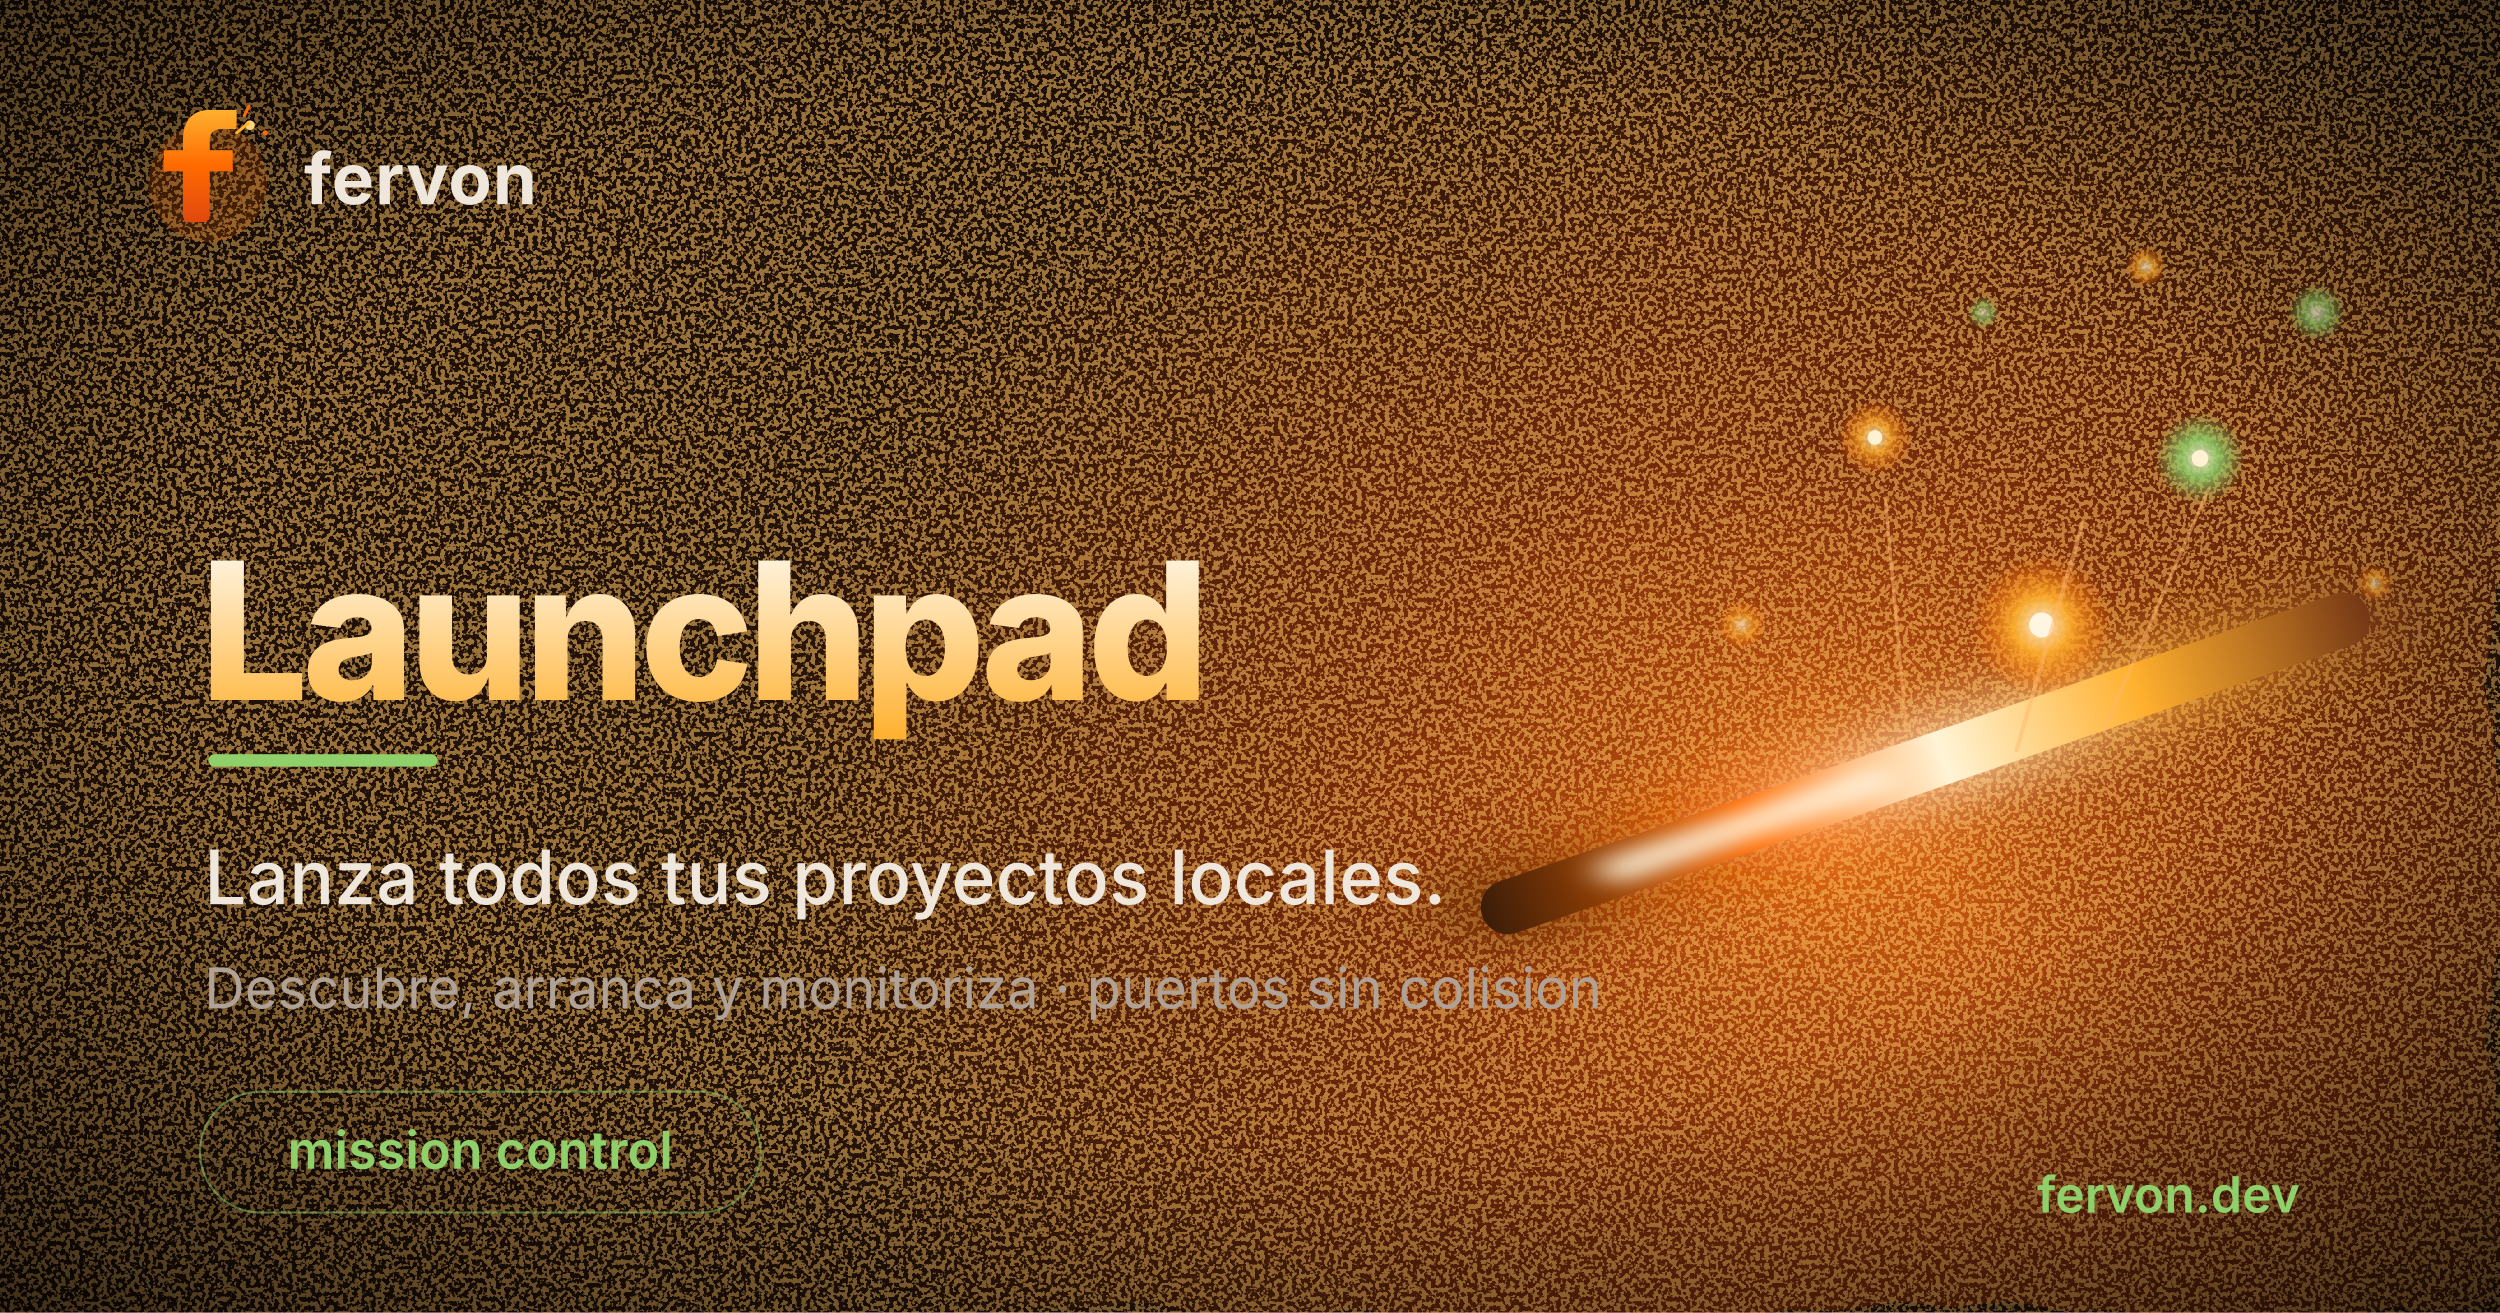
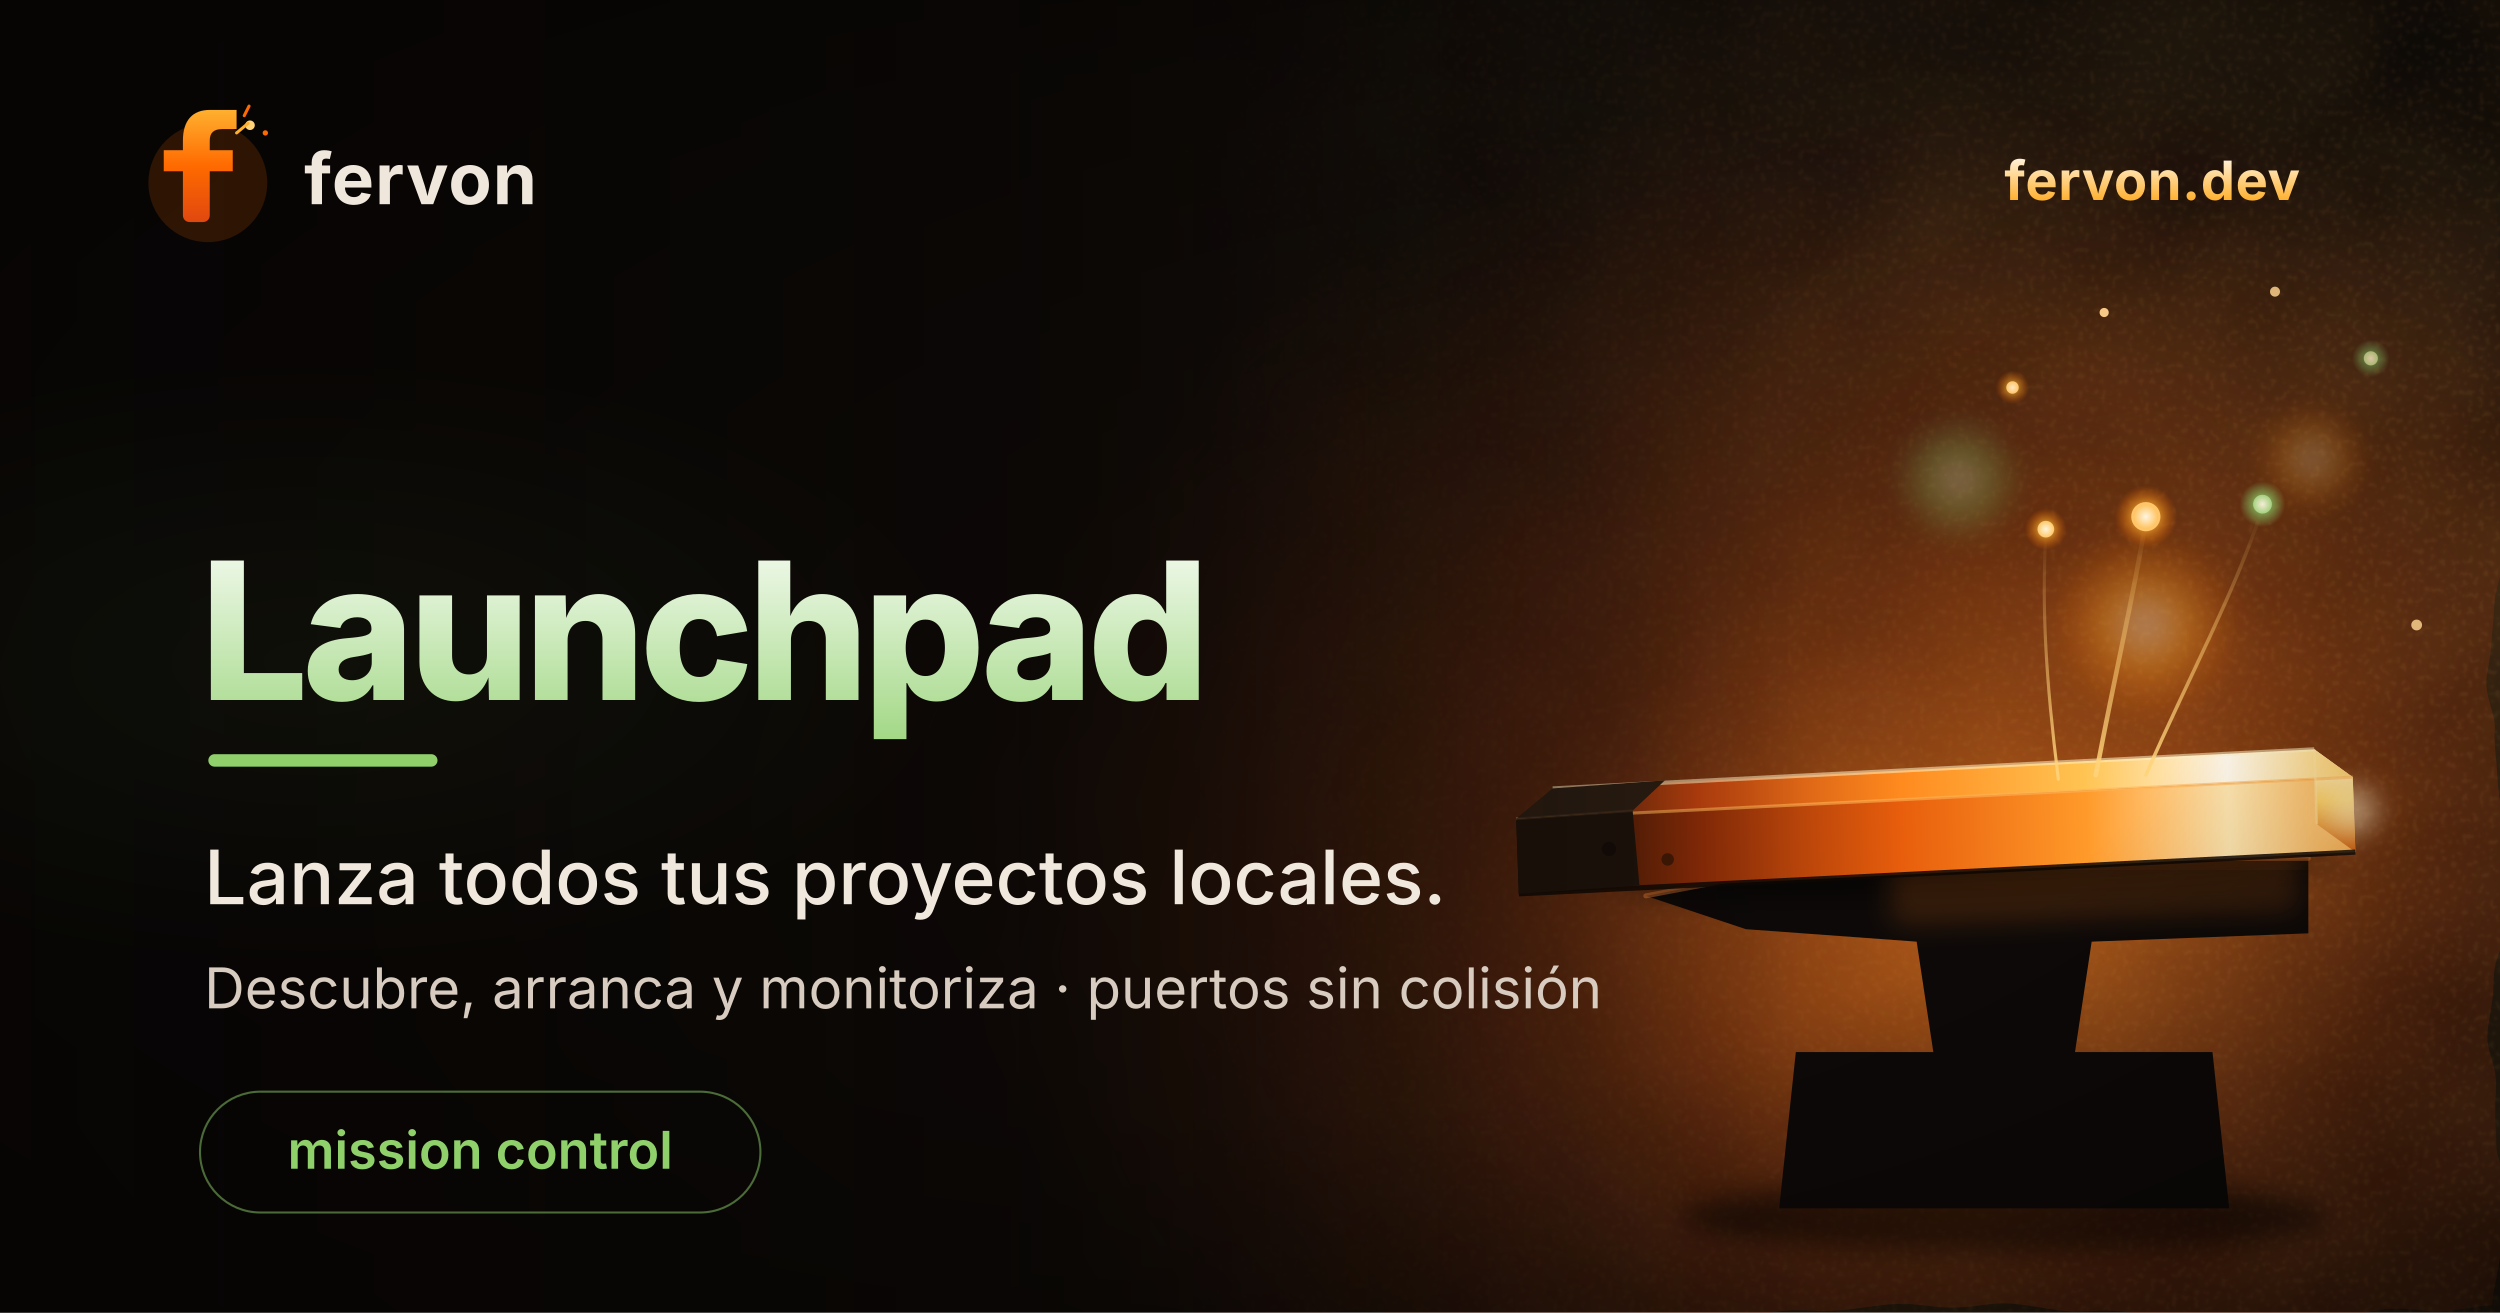
<svg xmlns="http://www.w3.org/2000/svg" viewBox="0 0 1200 630" width="1200" height="630" role="img" aria-label="Launchpad — Fervon">
  <defs>
-     <radialGradient id="bgr" cx="0.66" cy="0.62" r="0.9">
-       <stop offset="0" stop-color="#241308" />
-       <stop offset="0.42" stop-color="#150d09" />
-       <stop offset="1" stop-color="#0a0807" />
+     <radialGradient id="bgr" cx="0.72" cy="0.62" r="1.0">
+       <stop offset="0" stop-color="#20130a" />
+       <stop offset="0.45" stop-color="#120c08" />
+       <stop offset="1" stop-color="#070504" />
    </radialGradient>
    <radialGradient id="forge" cx="0.5" cy="0.5" r="0.5">
-       <stop offset="0" stop-color="#ff7a16" stop-opacity="0.85" />
-       <stop offset="0.45" stop-color="#e0480f" stop-opacity="0.40" />
+       <stop offset="0" stop-color="#ff8a26" stop-opacity="0.6" />
+       <stop offset="0.45" stop-color="#e0480f" stop-opacity="0.22" />
      <stop offset="1" stop-color="#e0480f" stop-opacity="0" />
    </radialGradient>
-     <linearGradient id="billet" x1="0" y1="0" x2="1" y2="0">
-       <stop offset="0" stop-color="#3a1c08" />
-       <stop offset="0.30" stop-color="#ff6a00" />
-       <stop offset="0.52" stop-color="#fff4d6" />
-       <stop offset="0.74" stop-color="#ffb02e" />
-       <stop offset="1" stop-color="#7a3a16" />
+     <radialGradient id="plume" cx="0.5" cy="0.5" r="0.5">
+       <stop offset="0" stop-color="#ff7a16" stop-opacity="0.16" />
+       <stop offset="1" stop-color="#ff7a16" stop-opacity="0" />
+     </radialGradient>
+     <linearGradient id="billetTop" x1="0" y1="0" x2="1" y2="0">
+       <stop offset="0" stop-color="#2a1408" />
+       <stop offset="0.22" stop-color="#b8400e" />
+       <stop offset="0.46" stop-color="#ff8a1e" />
+       <stop offset="0.68" stop-color="#ffc452" />
+       <stop offset="0.85" stop-color="#fff8ea" />
+       <stop offset="1" stop-color="#ffd06a" />
+     </linearGradient>
+     <linearGradient id="billetFront" x1="0" y1="0" x2="1" y2="0">
+       <stop offset="0" stop-color="#150a03" />
+       <stop offset="0.22" stop-color="#8a2c08" />
+       <stop offset="0.46" stop-color="#e85e0c" />
+       <stop offset="0.68" stop-color="#ff9a2a" />
+       <stop offset="0.85" stop-color="#ffe6b0" />
+       <stop offset="1" stop-color="#ffb24e" />
+     </linearGradient>
+     <linearGradient id="billetEnd" x1="0" y1="0" x2="0" y2="1">
+       <stop offset="0" stop-color="#fff8ea" />
+       <stop offset="0.5" stop-color="#ffce5e" />
+       <stop offset="1" stop-color="#d4600e" />
    </linearGradient>
    <linearGradient id="name" x1="0" y1="0" x2="0" y2="1">
      <stop offset="0" stop-color="#fff1d8" />
      <stop offset="1" stop-color="#ffb02e" />
+     </linearGradient>
+     <linearGradient id="nameA" x1="0" y1="0" x2="0" y2="1">
+       <stop offset="0" stop-color="#ebf7e4" />
+       <stop offset="1" stop-color="#a3d886" />
    </linearGradient>
    <linearGradient id="fi" x1="0" y1="1" x2="0" y2="0">
      <stop offset="0" stop-color="#E0480F" />
      <stop offset="0.5" stop-color="#FF6A00" />
      <stop offset="1" stop-color="#FFB02E" />
    </linearGradient>
-     <radialGradient id="vig" cx="0.5" cy="0.46" r="0.75">
-       <stop offset="0.55" stop-color="#000" stop-opacity="0" />
-       <stop offset="1" stop-color="#000" stop-opacity="0.62" />
+     <linearGradient id="shade" x1="0" y1="0" x2="1" y2="0">
+       <stop offset="0" stop-color="#070504" stop-opacity="0.94" />
+       <stop offset="0.4" stop-color="#070504" stop-opacity="0.66" />
+       <stop offset="0.72" stop-color="#070504" stop-opacity="0" />
+     </linearGradient>
+     <radialGradient id="vig" cx="0.5" cy="0.46" r="0.8">
+       <stop offset="0.48" stop-color="#000" stop-opacity="0" />
+       <stop offset="1" stop-color="#000" stop-opacity="0.6" />
+     </radialGradient>
+     <radialGradient id="acglow" cx="0.5" cy="0.5" r="0.5">
+       <stop offset="0" stop-color="#8FD06B" stop-opacity="0.5" />
+       <stop offset="1" stop-color="#8FD06B" stop-opacity="0" />
    </radialGradient>
    <radialGradient id="spark" cx="0.5" cy="0.5" r="0.5">
      <stop offset="0" stop-color="#fff6e2" />
-       <stop offset="0.4" stop-color="#ffb02e" />
+       <stop offset="0.38" stop-color="#ffb02e" />
      <stop offset="1" stop-color="#ff6a00" stop-opacity="0" />
    </radialGradient>
    <radialGradient id="sparkA" cx="0.5" cy="0.5" r="0.5">
      <stop offset="0" stop-color="#fff6e2" />
-       <stop offset="0.4" stop-color="#8FD06B" />
+       <stop offset="0.38" stop-color="#8FD06B" />
      <stop offset="1" stop-color="#8FD06B" stop-opacity="0" />
    </radialGradient>
-     <filter id="bloom" x="-60%" y="-60%" width="220%" height="220%">
-       <feGaussianBlur stdDeviation="22" />
+     <linearGradient id="trail" x1="0" y1="1" x2="0" y2="0">
+       <stop offset="0" stop-color="#ffd37a" stop-opacity="0.9" />
+       <stop offset="1" stop-color="#ffd37a" stop-opacity="0" />
+     </linearGradient>
+     <linearGradient id="dustmask" x1="0" y1="0" x2="1" y2="0">
+       <stop offset="0" stop-color="#000" />
+       <stop offset="0.46" stop-color="#000" />
+       <stop offset="1" stop-color="#fff" />
+     </linearGradient>
+     <mask id="dm">
+       <rect width="1200" height="630" fill="url(#dustmask)" />
+     </mask>
+     <filter id="bloom2" x="-80%" y="-80%" width="260%" height="260%">
+       <feGaussianBlur stdDeviation="11" />
    </filter>
-     <filter id="soft" x="-50%" y="-50%" width="200%" height="200%">
-       <feGaussianBlur stdDeviation="7" />
+     <filter id="soft" x="-60%" y="-60%" width="220%" height="220%">
+       <feGaussianBlur stdDeviation="6" />
    </filter>
-     <filter id="embers" x="0" y="0" width="100%" height="100%">
-       <feTurbulence type="fractalNoise" baseFrequency="0.45" numOctaves="2" seed="11" result="n" />
-       <feColorMatrix in="n" type="matrix" values="0 0 0 0 1  0 0 0 0 0.55  0 0 0 0 0.12  0 0 0 14 -6.6" />
+     <filter id="sparkblur" x="-80%" y="-80%" width="260%" height="260%">
+       <feGaussianBlur stdDeviation="5" />
+     </filter>
+     <filter id="embers" x="-5%" y="-5%" width="110%" height="110%">
+       <feTurbulence type="fractalNoise" baseFrequency="0.38" numOctaves="2" seed="11" result="n" />
+       <feColorMatrix in="n" type="matrix" values="0 0 0 0 1  0 0 0 0 0.5  0 0 0 0 0.12  0 0 0 26 -16" result="c" />
+       <feGaussianBlur in="c" stdDeviation="0.8" />
+     </filter>
+     <filter id="grain" x="0" y="0" width="100%" height="100%">
+       <feTurbulence type="fractalNoise" baseFrequency="0.009" numOctaves="3" seed="6" result="n" />
+       <feColorMatrix in="n" type="matrix" values="0 0 0 0 0.62  0 0 0 0 0.30  0 0 0 0 0.06  0 0 0 0.5 0" />
    </filter>
    <filter id="haze" x="-20%" y="-20%" width="140%" height="140%">
      <feTurbulence type="fractalNoise" baseFrequency="0.012 0.02" numOctaves="2" seed="4" result="t" />
-       <feDisplacementMap in="SourceGraphic" in2="t" scale="26" />
+       <feDisplacementMap in="SourceGraphic" in2="t" scale="22" />
    </filter>
  </defs>
  <rect width="1200" height="630" fill="url(#bgr)" />
+   <g mask="url(#dm)">
+     <rect width="1200" height="630" filter="url(#grain)" opacity="0.5" />
+   </g>
  <g filter="url(#haze)">
-     <ellipse cx="880" cy="400" rx="520" ry="430" fill="url(#forge)" />
+     <ellipse cx="968" cy="430" rx="500" ry="400" fill="url(#forge)" />
  </g>
-   <rect width="1200" height="630" fill="#ff6a00" opacity="0.06" />
-   <rect width="1200" height="630" filter="url(#embers)" opacity="0.55" />
-   <g transform="rotate(-19 905 372)">
-     <rect x="690" y="356" width="470" height="34" rx="17" fill="url(#billet)" filter="url(#bloom)" opacity="0.9" />
-     <rect x="700" y="360" width="450" height="26" rx="13" fill="url(#billet)" />
-     <rect x="760" y="366" width="150" height="14" rx="7" fill="#fff7e2" opacity="0.85" filter="url(#soft)" />
+   <ellipse cx="1032" cy="300" rx="260" ry="220" fill="url(#plume)" />
+   <ellipse cx="892" cy="476" rx="210" ry="165" fill="url(#plume)" />
+   <g mask="url(#dm)">
+     <rect width="1200" height="630" filter="url(#embers)" opacity="0.1" />
  </g>
  <g>
-     <circle cx="980" cy="300" r="34" fill="url(#spark)" opacity="0.9" />
-     <circle cx="980" cy="300" r="6" fill="#fff6e2" />
-     <circle cx="1056" cy="220" r="22" fill="url(#sparkA)" opacity="0.85" />
-     <circle cx="1056" cy="220" r="4" fill="#fff2d2" />
-     <circle cx="900" cy="210" r="18" fill="url(#spark)" opacity="0.75" />
-     <circle cx="900" cy="210" r="3.5" fill="#fff2d2" />
-     <circle cx="1112" cy="150" r="14" fill="url(#sparkA)" opacity="0.7" />
-     <circle cx="1030" cy="128" r="10" fill="url(#spark)" opacity="0.7" />
-     <circle cx="836" cy="300" r="12" fill="url(#spark)" opacity="0.6" />
-     <circle cx="952" cy="150" r="8" fill="url(#sparkA)" opacity="0.6" />
-     <circle cx="1140" cy="280" r="9" fill="url(#spark)" opacity="0.55" />
-     <g stroke="#ffb86b" stroke-linecap="round" opacity="0.5">
-       <path d="M968 360 L1000 250" stroke-width="2" />
-       <path d="M1010 350 L1060 235" stroke-width="1.6" />
-       <path d="M915 350 L905 240" stroke-width="1.6" />
-     </g>
+     <ellipse cx="962" cy="584" rx="155" ry="17" fill="#000" opacity="0.5" filter="url(#soft)" />
+     <path d="M790 430 L885 412 L1108 412 L1108 448 L1004 452 L996 505 L1062 505 L1070 580 L854 580 L862 505 L928 505 L920 452 L838 446 Z" fill="#0d0908" />
+     <rect x="885" y="411" width="223" height="4" rx="2" fill="#ff7a16" opacity="0.4" filter="url(#soft)" />
+     <path d="M790 430 L885 412 L1108 412" stroke="#ff8a3a" stroke-width="2.4" fill="none" stroke-opacity="0.5" stroke-linejoin="round" stroke-linecap="round" />
+   </g>
+   <g transform="rotate(-2 930 396)">
+     <ellipse cx="948" cy="420" rx="172" ry="9" fill="#000" opacity="0.5" filter="url(#soft)" />
+     <rect x="906" y="414" width="196" height="30" rx="6" fill="#ff7a16" opacity="0.16" filter="url(#soft)" />
+     <ellipse cx="1034" cy="394" rx="118" ry="15" fill="#ff7a16" opacity="0.2" filter="url(#bloom2)" />
+     <polygon points="728,386 1130,380 1130,416 728,422" fill="url(#billetFront)" />
+     <polygon points="1112,366 1130,380 1130,416 1112,402" fill="url(#billetEnd)" />
+     <polygon points="728,386 1130,380 1112,366 746,372" fill="url(#billetTop)" />
+     <polyline points="746,372 1112,366" fill="none" stroke="#fff0c4" stroke-width="2" opacity="0.55" />
+     <polyline points="728,386 1130,380" fill="none" stroke="#ffb255" stroke-width="1.5" opacity="0.6" />
+     <polyline points="728,422 1130,416" fill="none" stroke="#0e0703" stroke-width="2.5" opacity="0.85" />
+     <polyline points="1112,366 1112,402" fill="none" stroke="#ffe2a0" stroke-width="1.2" opacity="0.5" />
+     <circle cx="1129" cy="396" r="12" fill="#fff4d2" opacity="0.5" filter="url(#soft)" />
+     <polygon points="728,386 784,384 786,420 728,422" fill="#1d120a" />
+     <polygon points="728,386 784,384 800,370 746,372" fill="#2a1c11" />
+     <polyline points="728,386 784,384" fill="none" stroke="#4a3322" stroke-width="1.2" opacity="0.5" />
+     <circle cx="772" cy="402" r="3.5" fill="#0e0704" opacity="0.6" />
+     <circle cx="800" cy="408" r="3" fill="#160c06" opacity="0.55" />
+   </g>
+   <g>
+     <circle cx="1030" cy="300" r="46" fill="url(#spark)" opacity="0.36" filter="url(#sparkblur)" />
+     <circle cx="940" cy="230" r="32" fill="url(#sparkA)" opacity="0.3" filter="url(#sparkblur)" />
+     <circle cx="1110" cy="220" r="28" fill="url(#spark)" opacity="0.28" filter="url(#sparkblur)" />
+     <path d="M1006 372 C1016 320 1024 286 1030 250" stroke="url(#trail)" stroke-width="2.2" fill="none" stroke-linecap="round" />
+     <path d="M1030 372 C1052 322 1072 286 1086 244" stroke="url(#trail)" stroke-width="1.7" fill="none" stroke-linecap="round" />
+     <path d="M988 374 C982 326 980 292 982 256" stroke="url(#trail)" stroke-width="1.5" fill="none" stroke-linecap="round" />
+     <circle cx="1030" cy="248" r="7" fill="#fff6e2" />
+     <circle cx="1030" cy="248" r="15" fill="url(#spark)" opacity="0.7" />
+     <circle cx="1086" cy="242" r="4.5" fill="#fff2d2" />
+     <circle cx="1086" cy="242" r="11" fill="url(#sparkA)" opacity="0.7" />
+     <circle cx="982" cy="254" r="4" fill="#fff2d2" />
+     <circle cx="982" cy="254" r="10" fill="url(#spark)" opacity="0.6" />
+     <circle cx="1138" cy="172" r="3.4" fill="#ffd8a0" />
+     <circle cx="1138" cy="172" r="9" fill="url(#sparkA)" opacity="0.5" />
+     <circle cx="966" cy="186" r="3" fill="#ffd8a0" />
+     <circle cx="966" cy="186" r="8" fill="url(#spark)" opacity="0.5" />
+     <circle cx="1160" cy="300" r="2.6" fill="#ffcf8a" />
+     <circle cx="1092" cy="140" r="2.4" fill="#ffcf8a" />
+     <circle cx="1010" cy="150" r="2.2" fill="#ffcf8a" />
  </g>
  <rect width="1200" height="630" fill="url(#vig)" />
+   <rect width="1200" height="630" fill="url(#shade)" />
+   <ellipse cx="150" cy="318" rx="320" ry="150" fill="url(#acglow)" opacity="0.10" />
  <g transform="translate(74,50) scale(0.46)">
-     <ellipse cx="56" cy="82" rx="62" ry="62" fill="#FF6A00" opacity="0.18" />
+     <ellipse cx="56" cy="82" rx="62" ry="62" fill="#FF6A00" opacity="0.16" />
    <path d="M58 6 C40 6 30 17 30 38 L30 48 L10 48 L10 70 L30 70 L30 116 C30 120 33 123 37 123 L51 123 C55 123 58 120 58 116 L58 70 L82 70 L82 48 L58 48 L58 38 C58 30 62 26 71 26 L86 26 L86 6 Z" fill="url(#fi)" />
    <circle cx="100" cy="22" r="5" fill="#FFD37A" />
    <path d="M86 30 L98 20" stroke="#FFB02E" stroke-width="3.2" stroke-linecap="round" />
    <path d="M94 12 L99 2" stroke="#FF6A00" stroke-width="3.2" stroke-linecap="round" />
    <circle cx="116" cy="30" r="2.8" fill="#FF6A00" />
  </g>
-   <text x="146" y="98" font-family="Inter, system-ui, sans-serif" font-size="34" font-weight="700" fill="#efe7dc" letter-spacing="0.5">fervon</text>
-   <text x="96" y="336" font-family="Inter, system-ui, sans-serif" font-size="92" font-weight="800" fill="url(#name)" letter-spacing="-3">Launchpad</text>
+   <text x="146" y="98" font-family="Inter, sans-serif" font-size="34" font-weight="700" fill="#efe7dc" letter-spacing="0.5">fervon</text>
+   <text x="1104" y="96" text-anchor="end" font-family="Inter, sans-serif" font-size="26" font-weight="700" fill="url(#name)" letter-spacing="0.3">fervon.dev</text>
+   <text x="96" y="336" font-family="Inter, sans-serif" font-size="92" font-weight="800" fill="url(#nameA)" letter-spacing="-3">Launchpad</text>
  <rect x="100" y="362" width="110" height="6" rx="3" fill="#8FD06B" />
-   <text x="98" y="434" font-family="Inter, system-ui, sans-serif" font-size="36" font-weight="500" fill="#efe7dc">Lanza todos tus proyectos locales.</text>
-   <text x="98" y="484" font-family="Inter, system-ui, sans-serif" font-size="27" font-weight="400" fill="#b0a296">Descubre, arranca y monitoriza · puertos sin colision</text>
+   <text x="98" y="434" font-family="Inter, sans-serif" font-size="36" font-weight="500" fill="#f0e8dd">Lanza todos tus proyectos locales.</text>
+   <text x="98" y="484" font-family="Inter, sans-serif" font-size="27" font-weight="400" fill="#d8ccc0">Descubre, arranca y monitoriza · puertos sin colisión</text>
  <rect x="96" y="524" width="269" height="58" rx="29" fill="none" stroke="#8FD06B" stroke-opacity="0.5" />
-   <text x="230.5" y="561" text-anchor="middle" font-family="Inter, system-ui, sans-serif" font-size="25" font-weight="600" fill="#8FD06B">mission control</text>
-   <text x="1104" y="582" text-anchor="end" font-family="Inter, system-ui, sans-serif" font-size="24" font-weight="600" fill="#8FD06B">fervon.dev</text>
+   <text x="230.5" y="561" text-anchor="middle" font-family="Inter, sans-serif" font-size="25" font-weight="600" fill="#8FD06B">mission control</text>
</svg>
